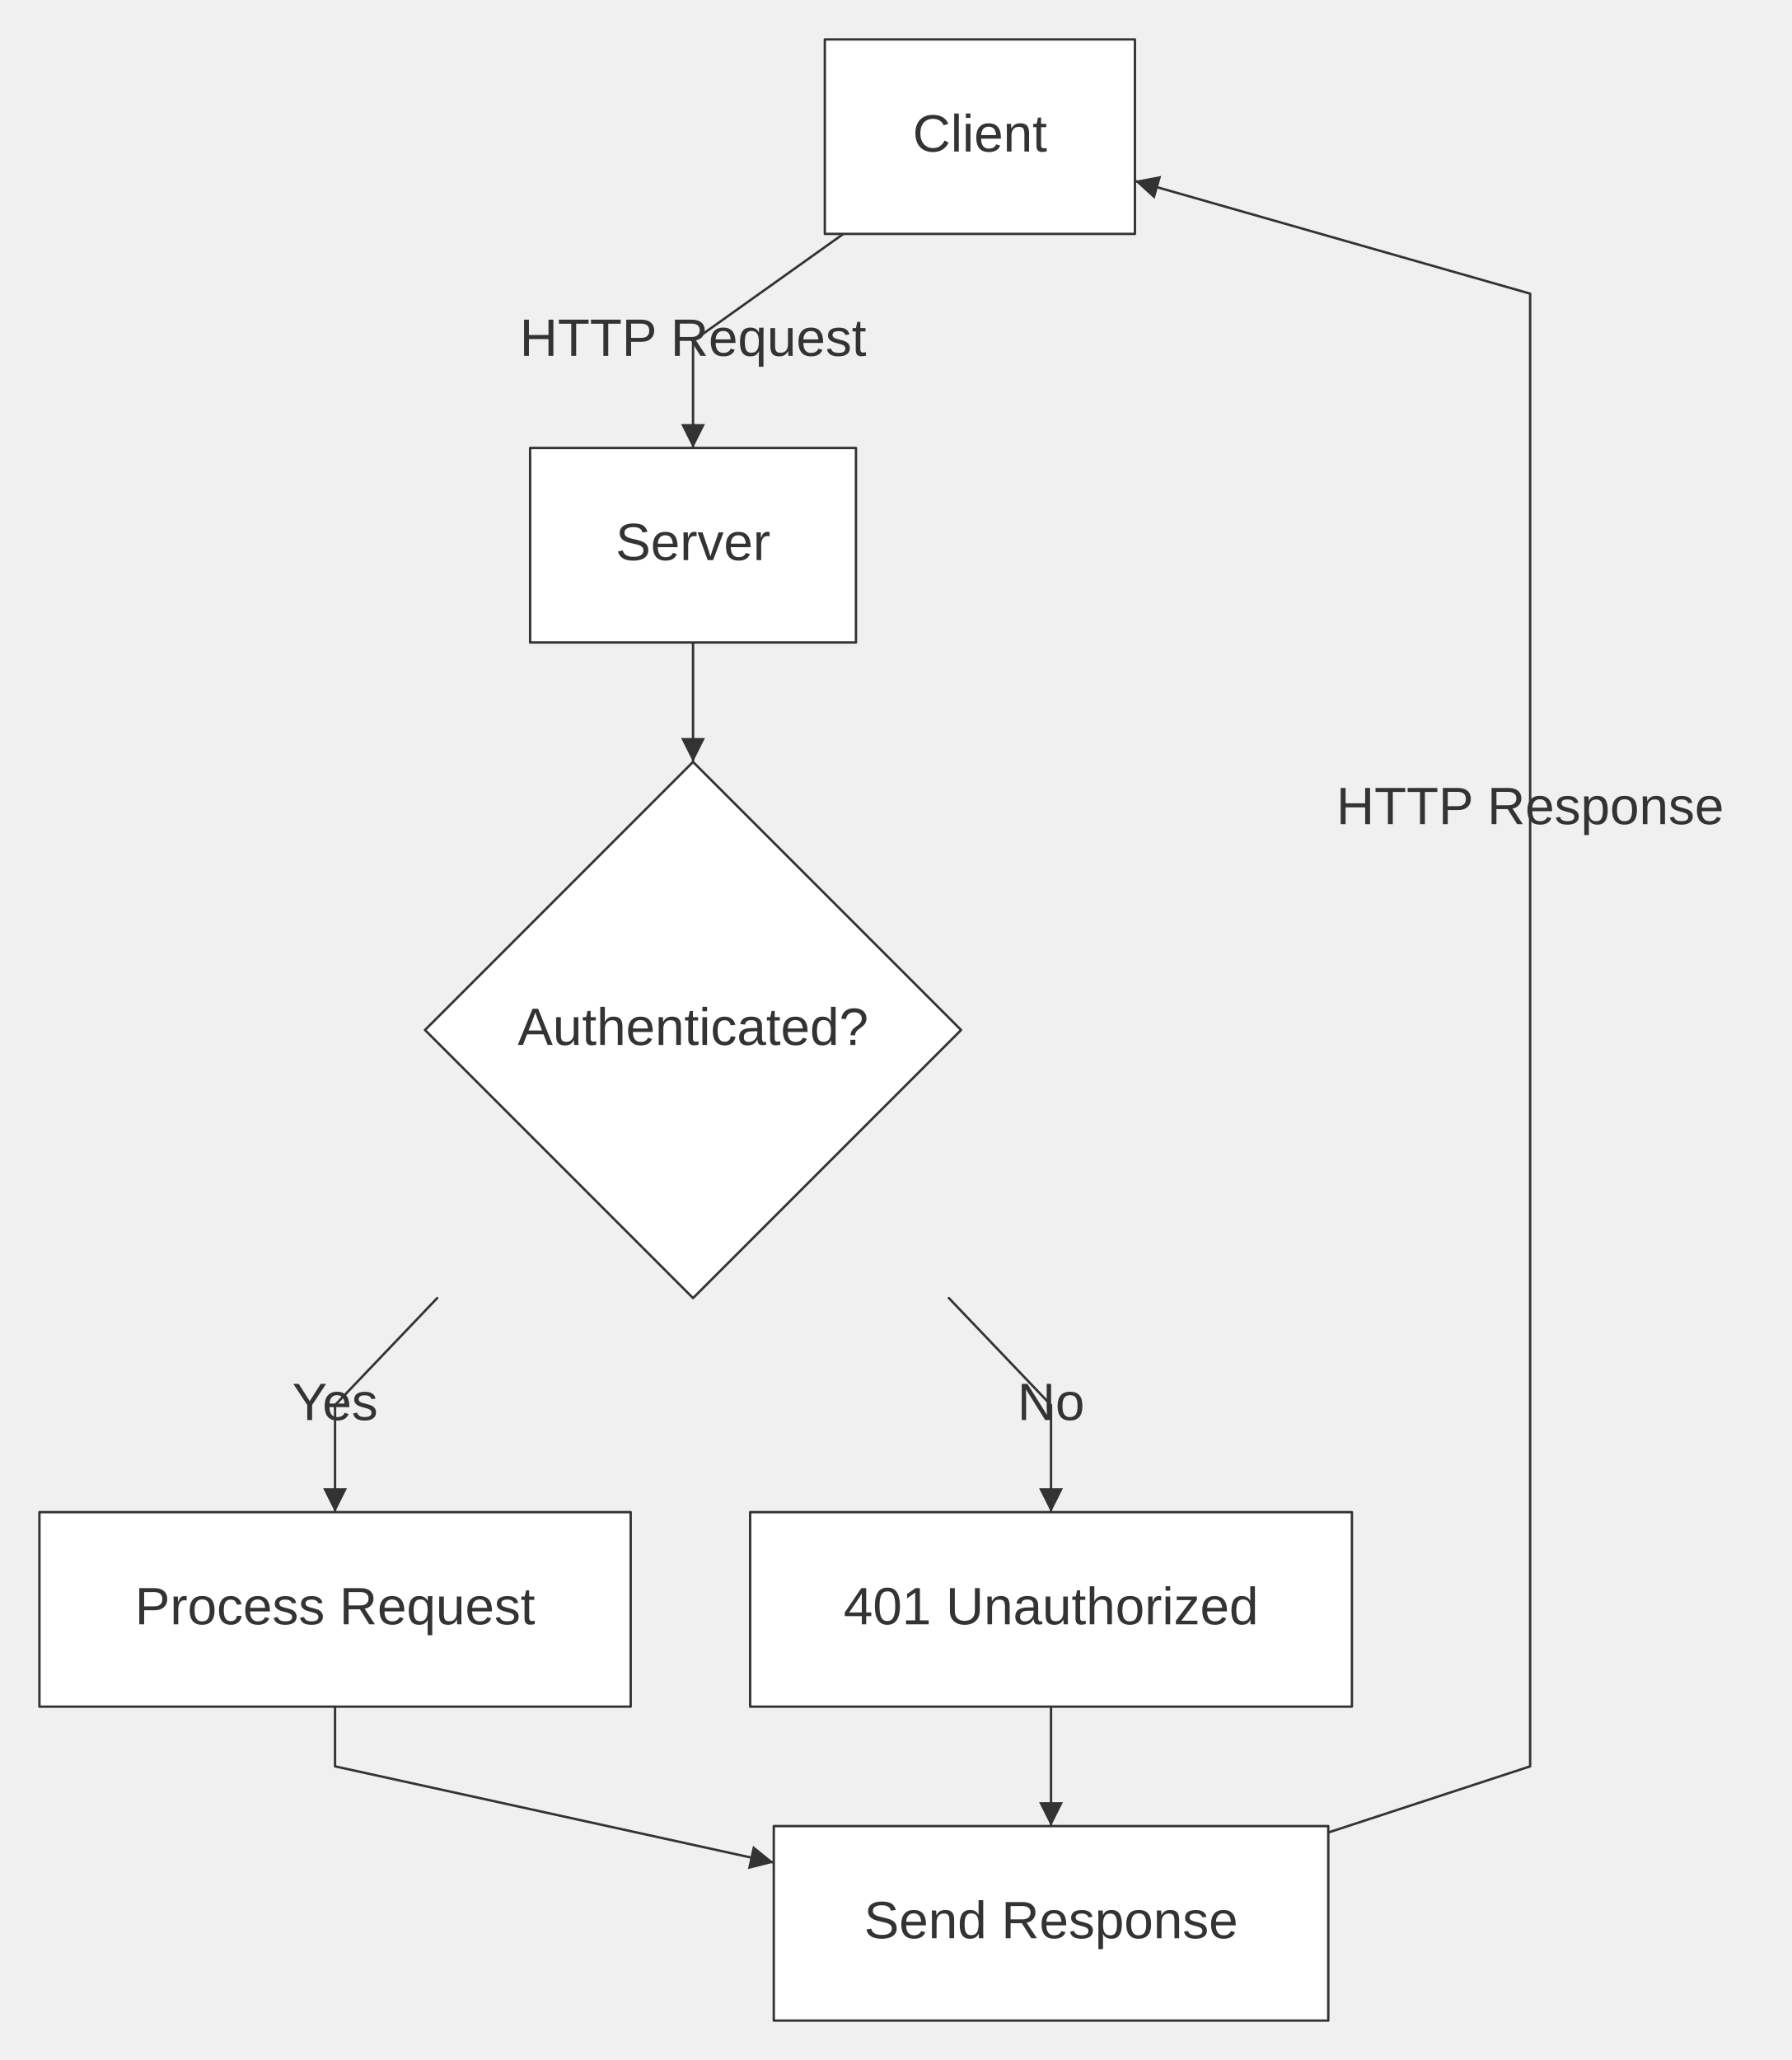
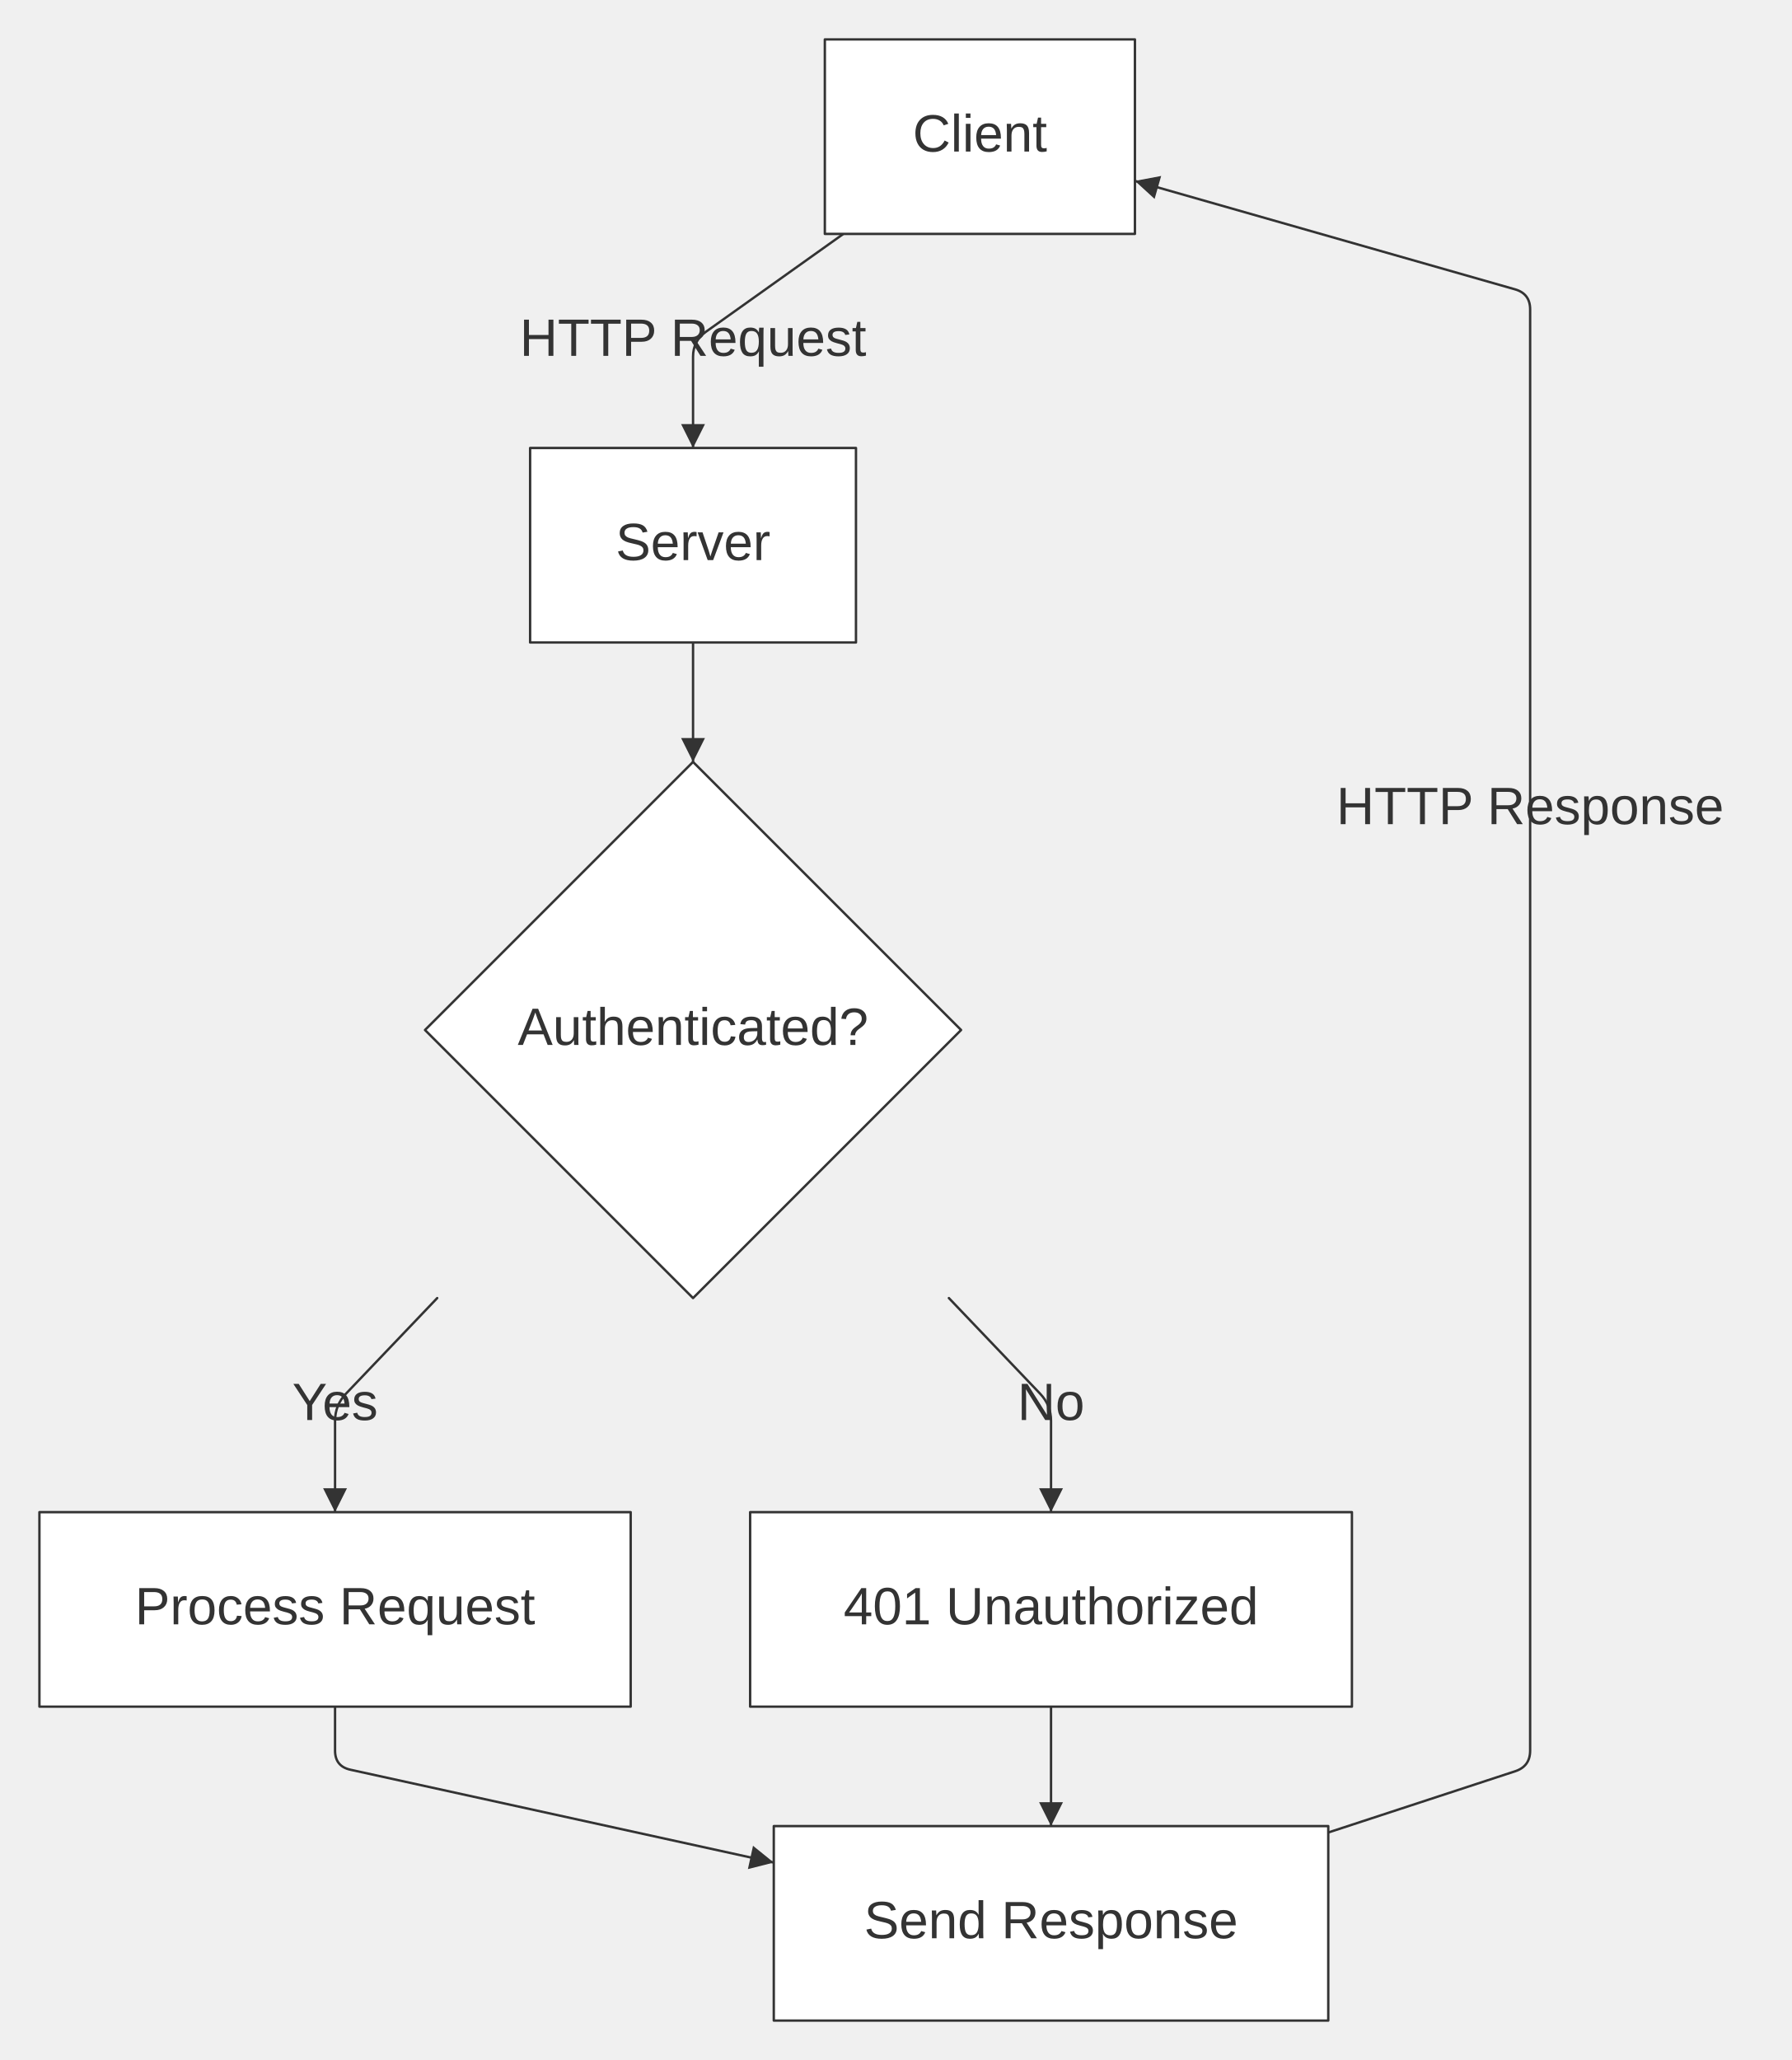
<svg xmlns="http://www.w3.org/2000/svg" width="749.95" height="862.20" viewBox="0 0 749.95 862.20" font-family="&quot;trebuchet ms&quot;, verdana, arial, sans-serif" font-size="22.00">
  <defs>
    <marker id="arrowhead" viewBox="0 0 10.00 10.00" refX="10.00" refY="5.00" markerWidth="10.00" markerHeight="10.00" orient="auto-start-reverse" markerUnits="userSpaceOnUse">
      <path d="M0,0 L10.00,5.00 L0,10.00 Z" fill="#333" />
    </marker>
  </defs>
  <g transform="translate(8.50,8.50)">
    <g class="edgePaths">
-       <path d="M344.52,89.40 L281.60,134.20 L281.60,179.00" stroke="#333" stroke-width="1.00" fill="none" stroke-linecap="round" stroke-linejoin="round" marker-end="url(#arrowhead)" />
+       <path d="M344.52,89.40 L286.98,130.37 Q281.60,134.20 281.60,140.80 L281.60,179.00" stroke="#333" stroke-width="1.00" fill="none" stroke-linecap="round" stroke-linejoin="round" marker-end="url(#arrowhead)" />
      <path d="M281.60,260.40 L281.60,285.40 L281.60,310.40" stroke="#333" stroke-width="1.00" fill="none" stroke-linecap="round" stroke-linejoin="round" marker-end="url(#arrowhead)" />
-       <path d="M174.51,534.80 L131.75,579.60 L131.75,624.40" stroke="#333" stroke-width="1.00" fill="none" stroke-linecap="round" stroke-linejoin="round" marker-end="url(#arrowhead)" />
-       <path d="M388.69,534.80 L431.45,579.60 L431.45,624.40" stroke="#333" stroke-width="1.00" fill="none" stroke-linecap="round" stroke-linejoin="round" marker-end="url(#arrowhead)" />
-       <path d="M131.75,705.80 L131.75,730.80 L315.40,771.06" stroke="#333" stroke-width="1.00" fill="none" stroke-linecap="round" stroke-linejoin="round" marker-end="url(#arrowhead)" />
+       <path d="M174.51,534.80 L136.31,574.83 Q131.75,579.60 131.75,586.20 L131.75,624.40" stroke="#333" stroke-width="1.00" fill="none" stroke-linecap="round" stroke-linejoin="round" marker-end="url(#arrowhead)" />
+       <path d="M388.69,534.80 L426.89,574.83 Q431.45,579.60 431.45,586.20 L431.45,624.40" stroke="#333" stroke-width="1.00" fill="none" stroke-linecap="round" stroke-linejoin="round" marker-end="url(#arrowhead)" />
+       <path d="M131.75,705.80 L131.75,724.20 Q131.75,730.80 138.20,732.21 L315.40,771.06" stroke="#333" stroke-width="1.00" fill="none" stroke-linecap="round" stroke-linejoin="round" marker-end="url(#arrowhead)" />
      <path d="M431.45,705.80 L431.45,730.80 L431.45,755.80" stroke="#333" stroke-width="1.00" fill="none" stroke-linecap="round" stroke-linejoin="round" marker-end="url(#arrowhead)" />
-       <path d="M547.50,758.48 L632.00,730.80 L632.00,624.40 L632.00,559.80 L632.00,330.20 L632.00,285.40 L632.00,179.00 L632.00,114.40 L466.57,67.21" stroke="#333" stroke-width="1.00" fill="none" stroke-linecap="round" stroke-linejoin="round" marker-end="url(#arrowhead)" />
+       <path d="M547.50,758.48 L625.73,732.85 Q632.00,730.80 632.00,724.20 L632.00,624.40 L632.00,559.80 L632.00,330.20 L632.00,285.40 L632.00,179.00 L632.00,121.00 Q632.00,114.40 625.65,112.59 L466.57,67.21" stroke="#333" stroke-width="1.00" fill="none" stroke-linecap="round" stroke-linejoin="round" marker-end="url(#arrowhead)" />
    </g>
    <g class="edgeLabels">
      <text x="281.60" y="134.20" text-anchor="middle" dominant-baseline="middle" fill="#333">HTTP Request</text>
      <text x="131.75" y="579.60" text-anchor="middle" dominant-baseline="middle" fill="#333">Yes</text>
      <text x="431.45" y="579.60" text-anchor="middle" dominant-baseline="middle" fill="#333">No</text>
      <text x="632.00" y="330.20" text-anchor="middle" dominant-baseline="middle" fill="#333">HTTP Response</text>
    </g>
    <g class="nodes">
      <polygon points="281.60,310.40 393.80,422.60 281.60,534.80 169.40,422.60" fill="white" stroke="#333" stroke-width="1.00" stroke-linejoin="round" />
      <text x="281.60" y="422.60" text-anchor="middle" dominant-baseline="middle" fill="#333">Authenticated?</text>
      <rect x="336.77" y="8.00" width="129.80" height="81.40" fill="white" stroke="#333" stroke-width="1.00" stroke-linejoin="round" />
      <text x="401.67" y="48.70" text-anchor="middle" dominant-baseline="middle" fill="#333">Client</text>
      <rect x="8.00" y="624.40" width="247.50" height="81.40" fill="white" stroke="#333" stroke-width="1.00" stroke-linejoin="round" />
      <text x="131.75" y="665.10" text-anchor="middle" dominant-baseline="middle" fill="#333">Process Request</text>
      <rect x="305.50" y="624.40" width="251.90" height="81.40" fill="white" stroke="#333" stroke-width="1.00" stroke-linejoin="round" />
      <text x="431.45" y="665.10" text-anchor="middle" dominant-baseline="middle" fill="#333">401 Unauthorized</text>
      <rect x="315.40" y="755.80" width="232.10" height="81.40" fill="white" stroke="#333" stroke-width="1.00" stroke-linejoin="round" />
      <text x="431.45" y="796.50" text-anchor="middle" dominant-baseline="middle" fill="#333">Send Response</text>
      <rect x="213.40" y="179.00" width="136.40" height="81.40" fill="white" stroke="#333" stroke-width="1.00" stroke-linejoin="round" />
      <text x="281.60" y="219.70" text-anchor="middle" dominant-baseline="middle" fill="#333">Server</text>
    </g>
  </g>
</svg>
